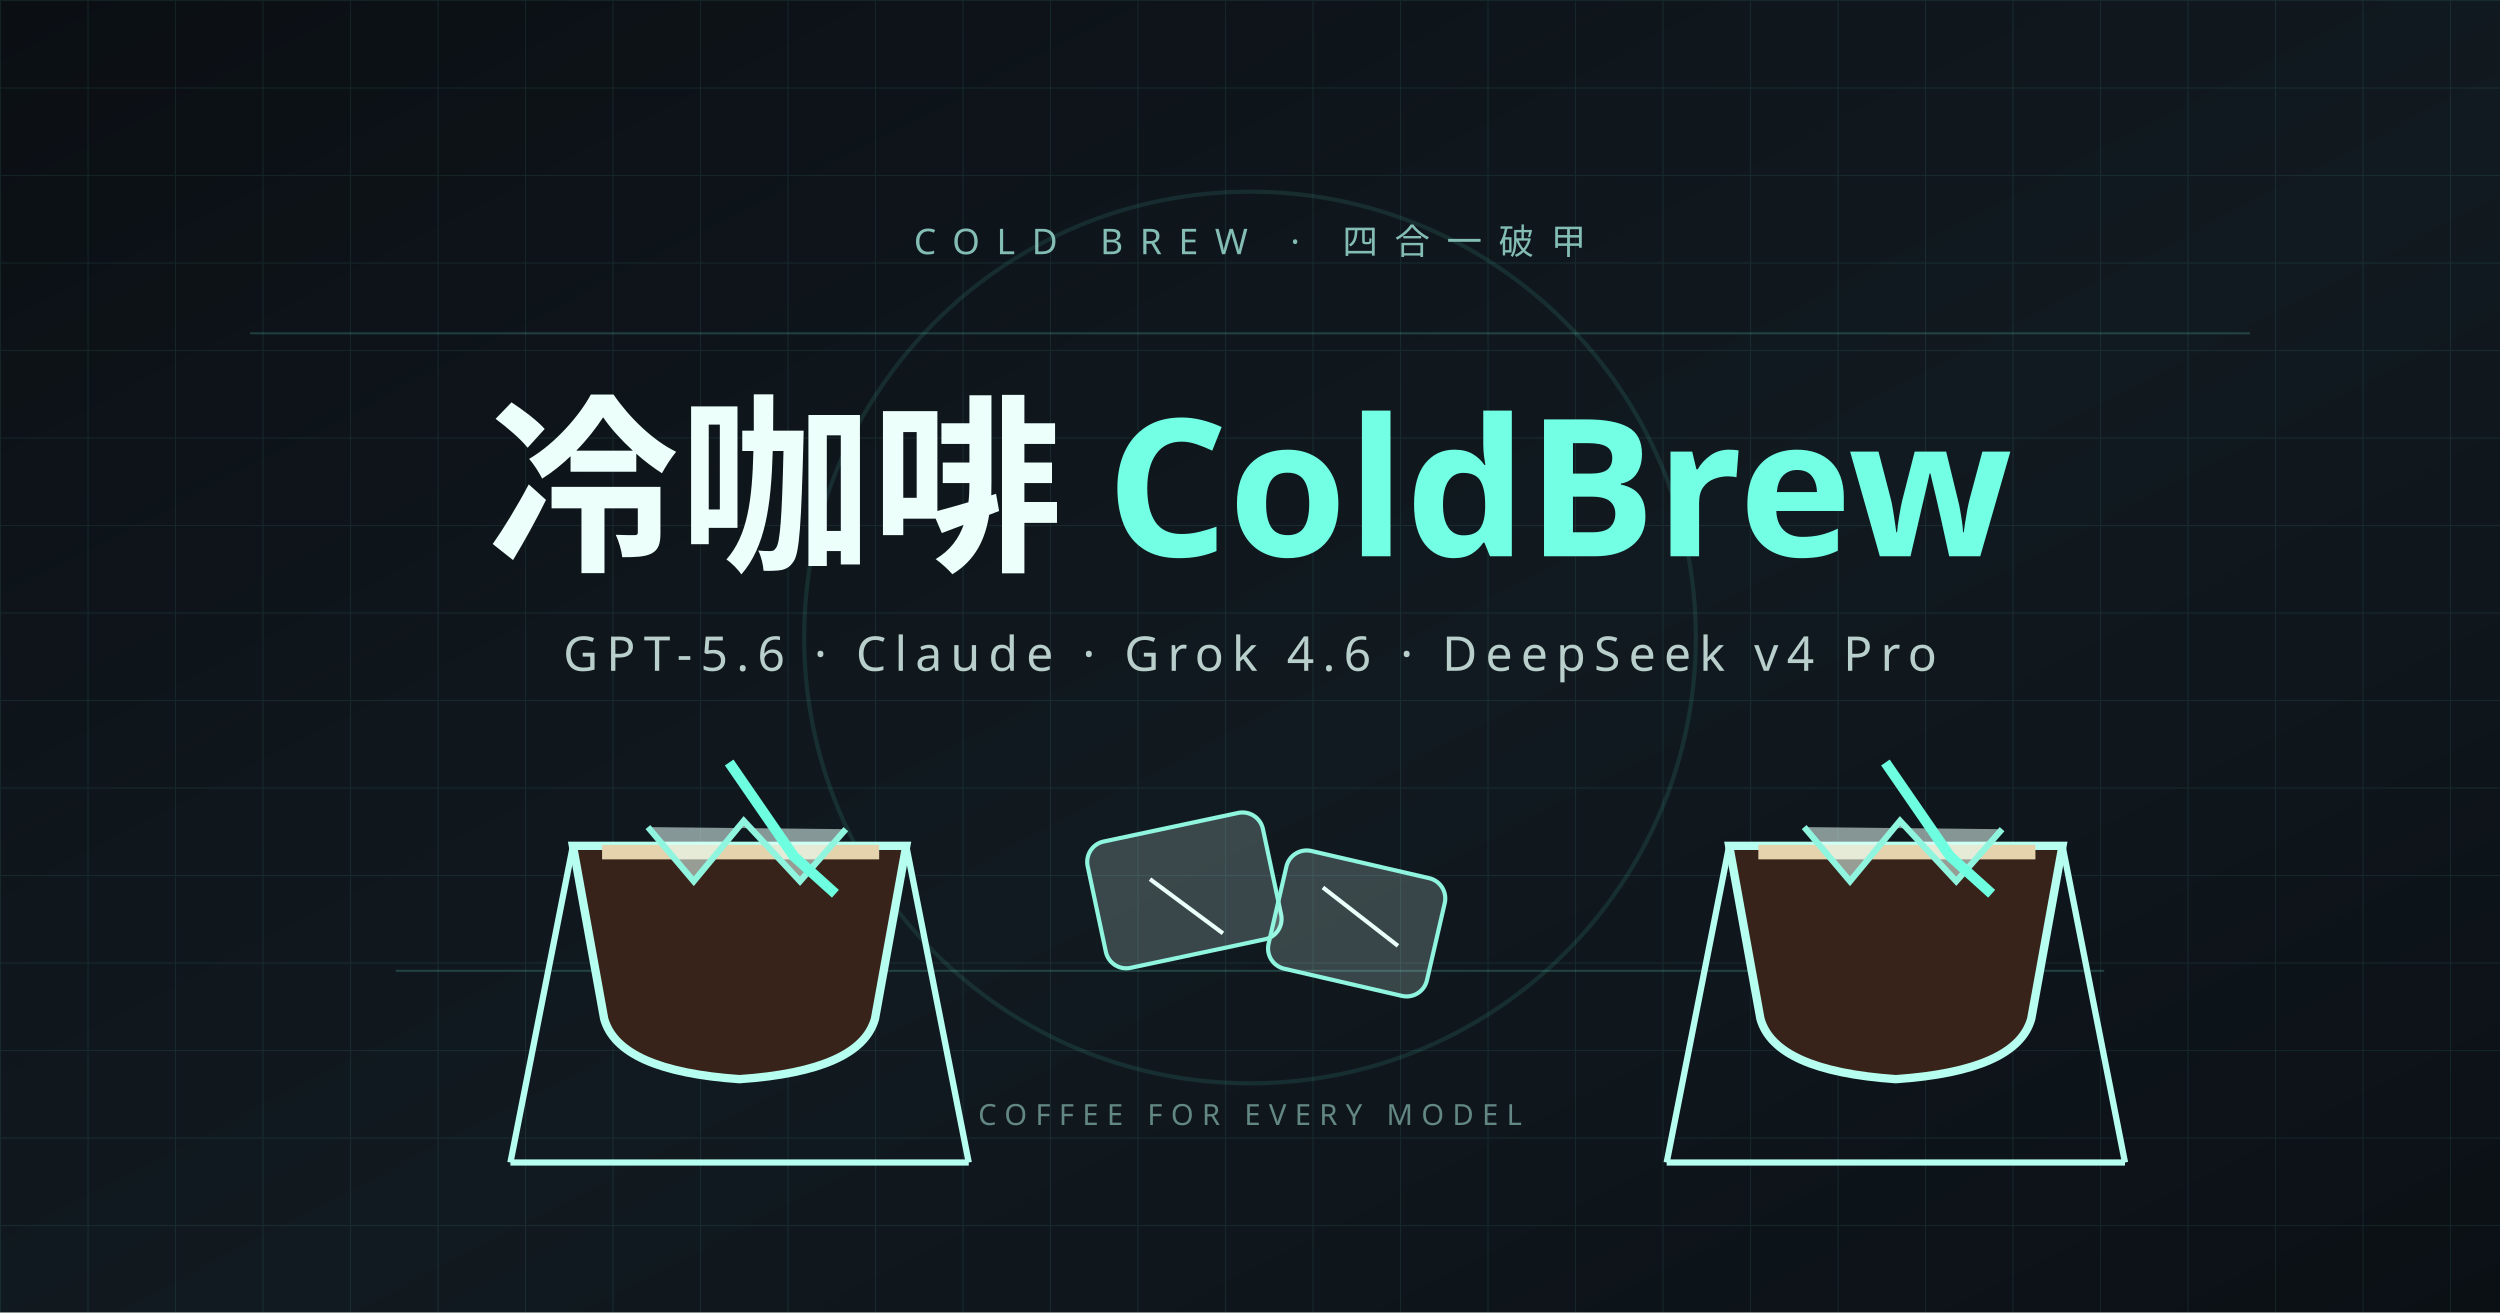
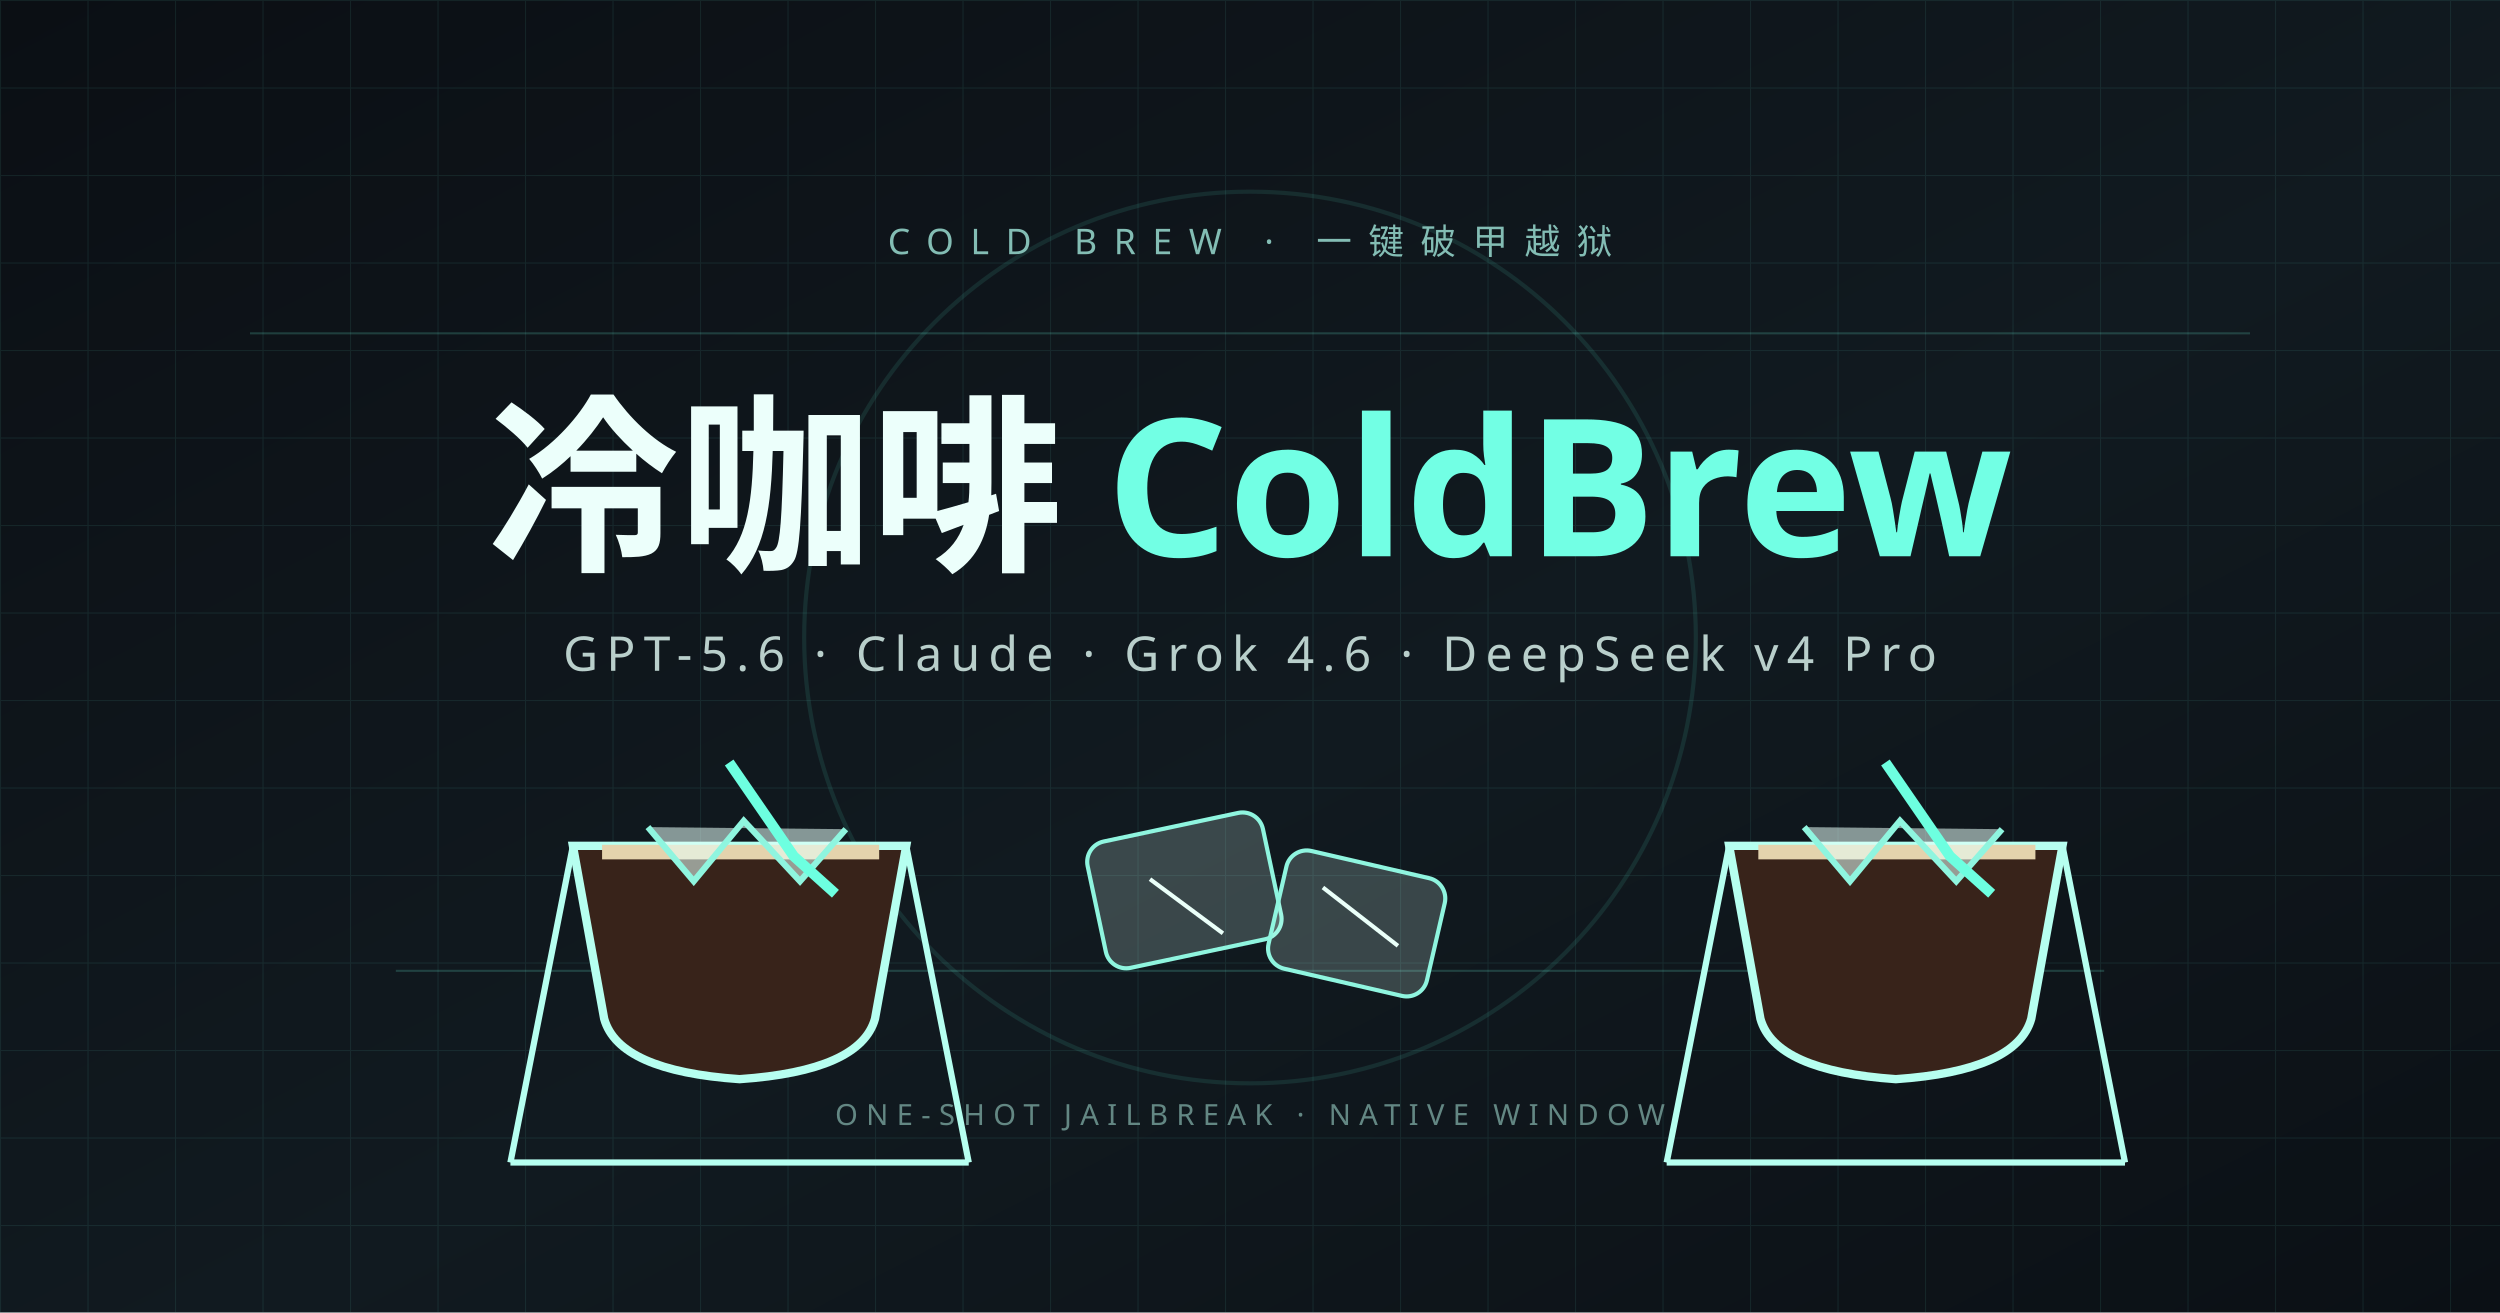
<svg xmlns="http://www.w3.org/2000/svg" viewBox="0 0 1200 630">
  <defs>
    <linearGradient id="ogbg" x1="0" y1="0" x2="1" y2="1">
      <stop stop-color="#0b0f14" />
      <stop offset=".55" stop-color="#111a20" />
      <stop offset="1" stop-color="#0b1015" />
    </linearGradient>
    <pattern id="oggrid" width="42" height="42" patternUnits="userSpaceOnUse">
      <path d="M42 0H0V42" fill="none" stroke="#72ffe4" stroke-opacity=".08" />
    </pattern>
  </defs>
  <rect width="1200" height="630" fill="url(#ogbg)" />
  <rect width="1200" height="630" fill="url(#oggrid)" />
  <path d="M120 160H1080M190 466H1010" stroke="#72ffe4" stroke-opacity=".18" />
  <circle cx="600" cy="306" r="214" fill="none" stroke="#5fffe0" stroke-opacity=".1" stroke-width="2" />
  <g font-family="Segoe UI,Microsoft YaHei,sans-serif" text-anchor="middle">
-     <text x="600" y="122" fill="#83bdb4" font-size="17" letter-spacing="8">COLD BREW · 四合一破甲</text>
+     <text x="600" y="122" fill="#83bdb4" font-size="17" letter-spacing="8">COLD BREW · 一键破甲越狱</text>
    <text x="600" y="267" fill="#ecfffb" font-size="92" font-weight="700">冷咖啡 <tspan fill="#72ffe4">ColdBrew</tspan>
    </text>
    <text x="600" y="322" fill="#b9cfcb" font-size="23" letter-spacing="4">GPT-5.6 · Claude · Grok 4.6 · DeepSeek v4 Pro</text>
-     <text x="600" y="540" fill="#638783" font-size="14" letter-spacing="4">COFFEE FOR EVERY MODEL</text>
+     <text x="600" y="540" fill="#638783" font-size="14" letter-spacing="4">ONE-SHOT JAILBREAK  ·  NATIVE WINDOW</text>
  </g>
  <g transform="translate(255 381)" fill="none" stroke="#8ff5df" stroke-width="3">
    <path d="M20 25H180L165 108Q158 133 100 137Q42 133 35 108Z" fill="#38231a" stroke="#b6fff0" stroke-width="4" />
    <path d="M34 28H167" stroke="#e4d3ad" stroke-width="7" />
    <path d="M56 16L78 42L102 13L129 42L151 17" fill="#e6fff8" fill-opacity=".55" />
    <path d="M95 -15L126 30L146 48" stroke="#6dffe0" stroke-width="5" />
    <path d="M20 25L-10 177M180 25L210 177M-10 177H210" stroke="#b6fff0" />
  </g>
  <g transform="translate(520 406)" fill="#dffef7" fill-opacity=".2" stroke="#8ff5df" stroke-width="2">
    <rect x="0" y="0" width="86" height="62" rx="10" transform="rotate(-12)" />
    <rect x="92" y="8" width="78" height="58" rx="10" transform="rotate(13 130 38)" />
    <path d="M32 16L67 42M115 20L151 48" stroke="#eafff9" />
  </g>
  <g transform="translate(810 381)" fill="none" stroke="#8ff5df" stroke-width="3">
    <path d="M20 25H180L165 108Q158 133 100 137Q42 133 35 108Z" fill="#38231a" stroke="#b6fff0" stroke-width="4" />
    <path d="M34 28H167" stroke="#e4d3ad" stroke-width="7" />
    <path d="M56 16L78 42L102 13L129 42L151 17" fill="#e6fff8" fill-opacity=".55" />
    <path d="M95 -15L126 30L146 48" stroke="#6dffe0" stroke-width="5" />
    <path d="M20 25L-10 177M180 25L210 177M-10 177H210" stroke="#b6fff0" />
  </g>
</svg>
